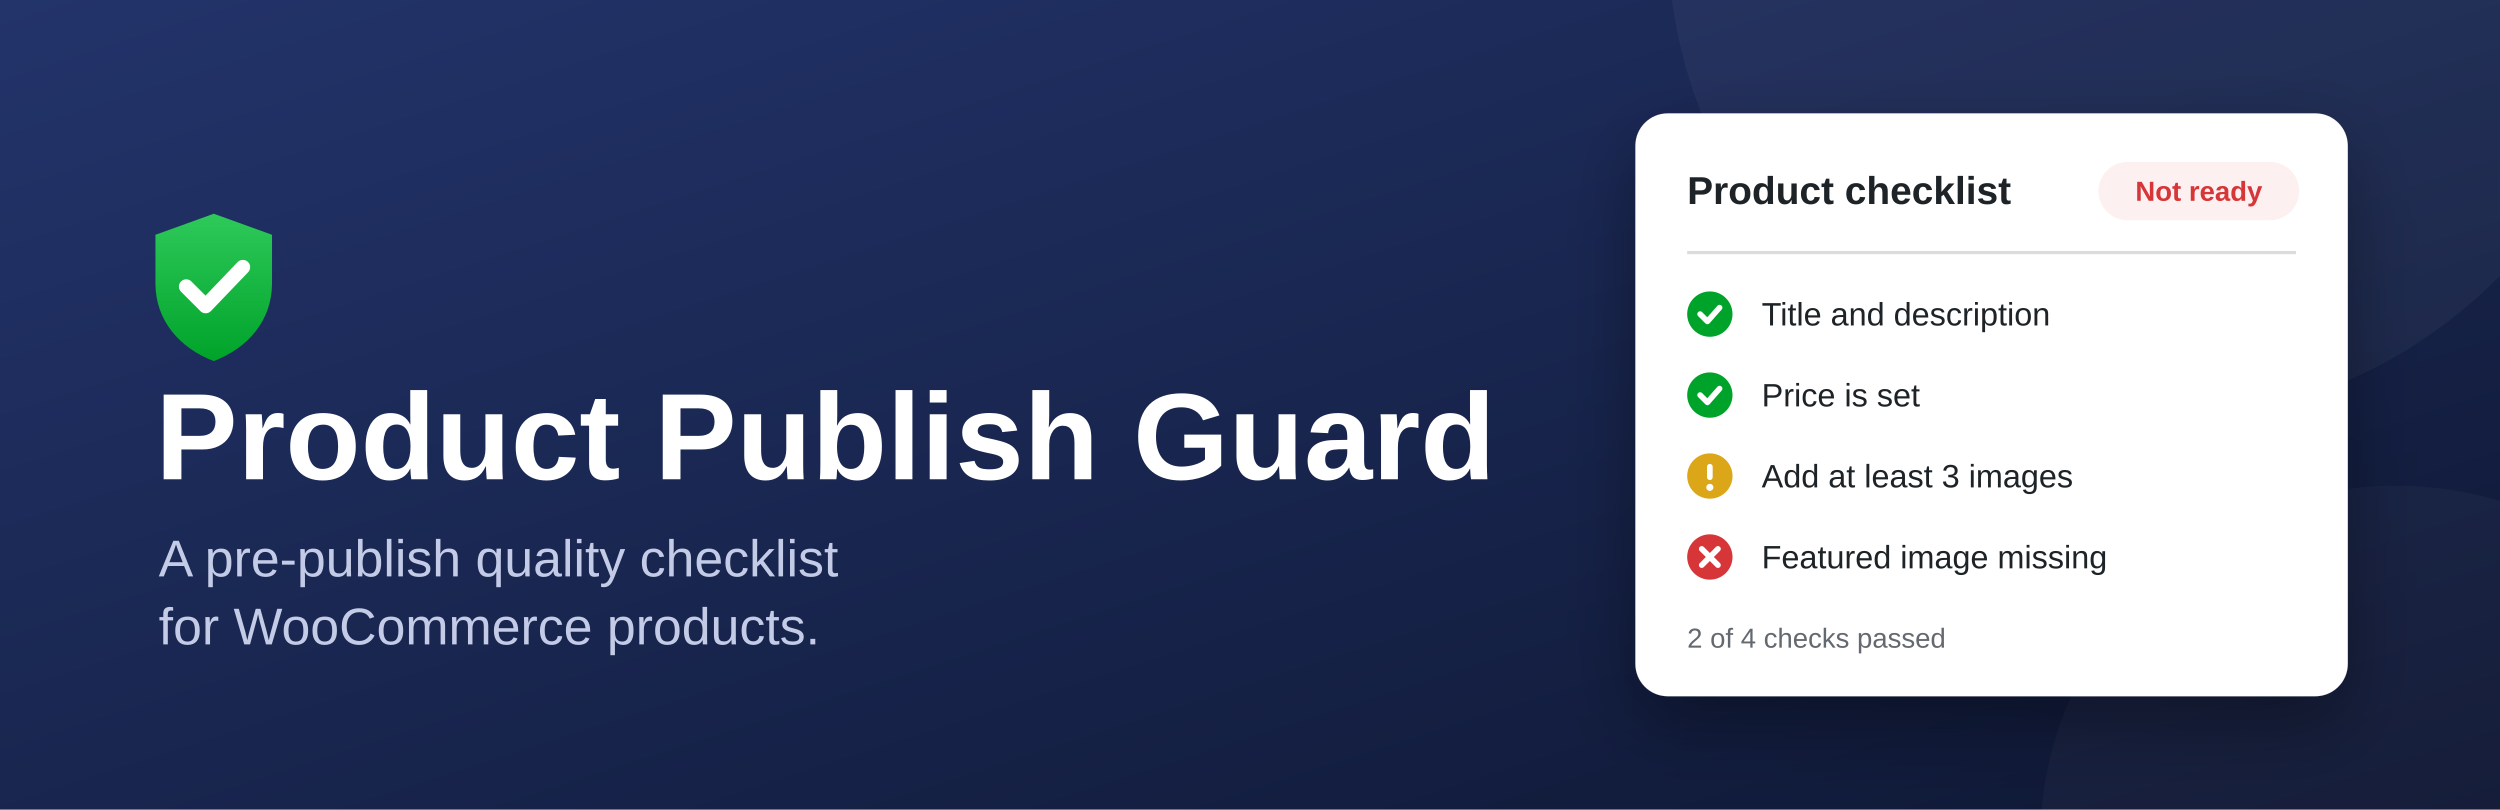
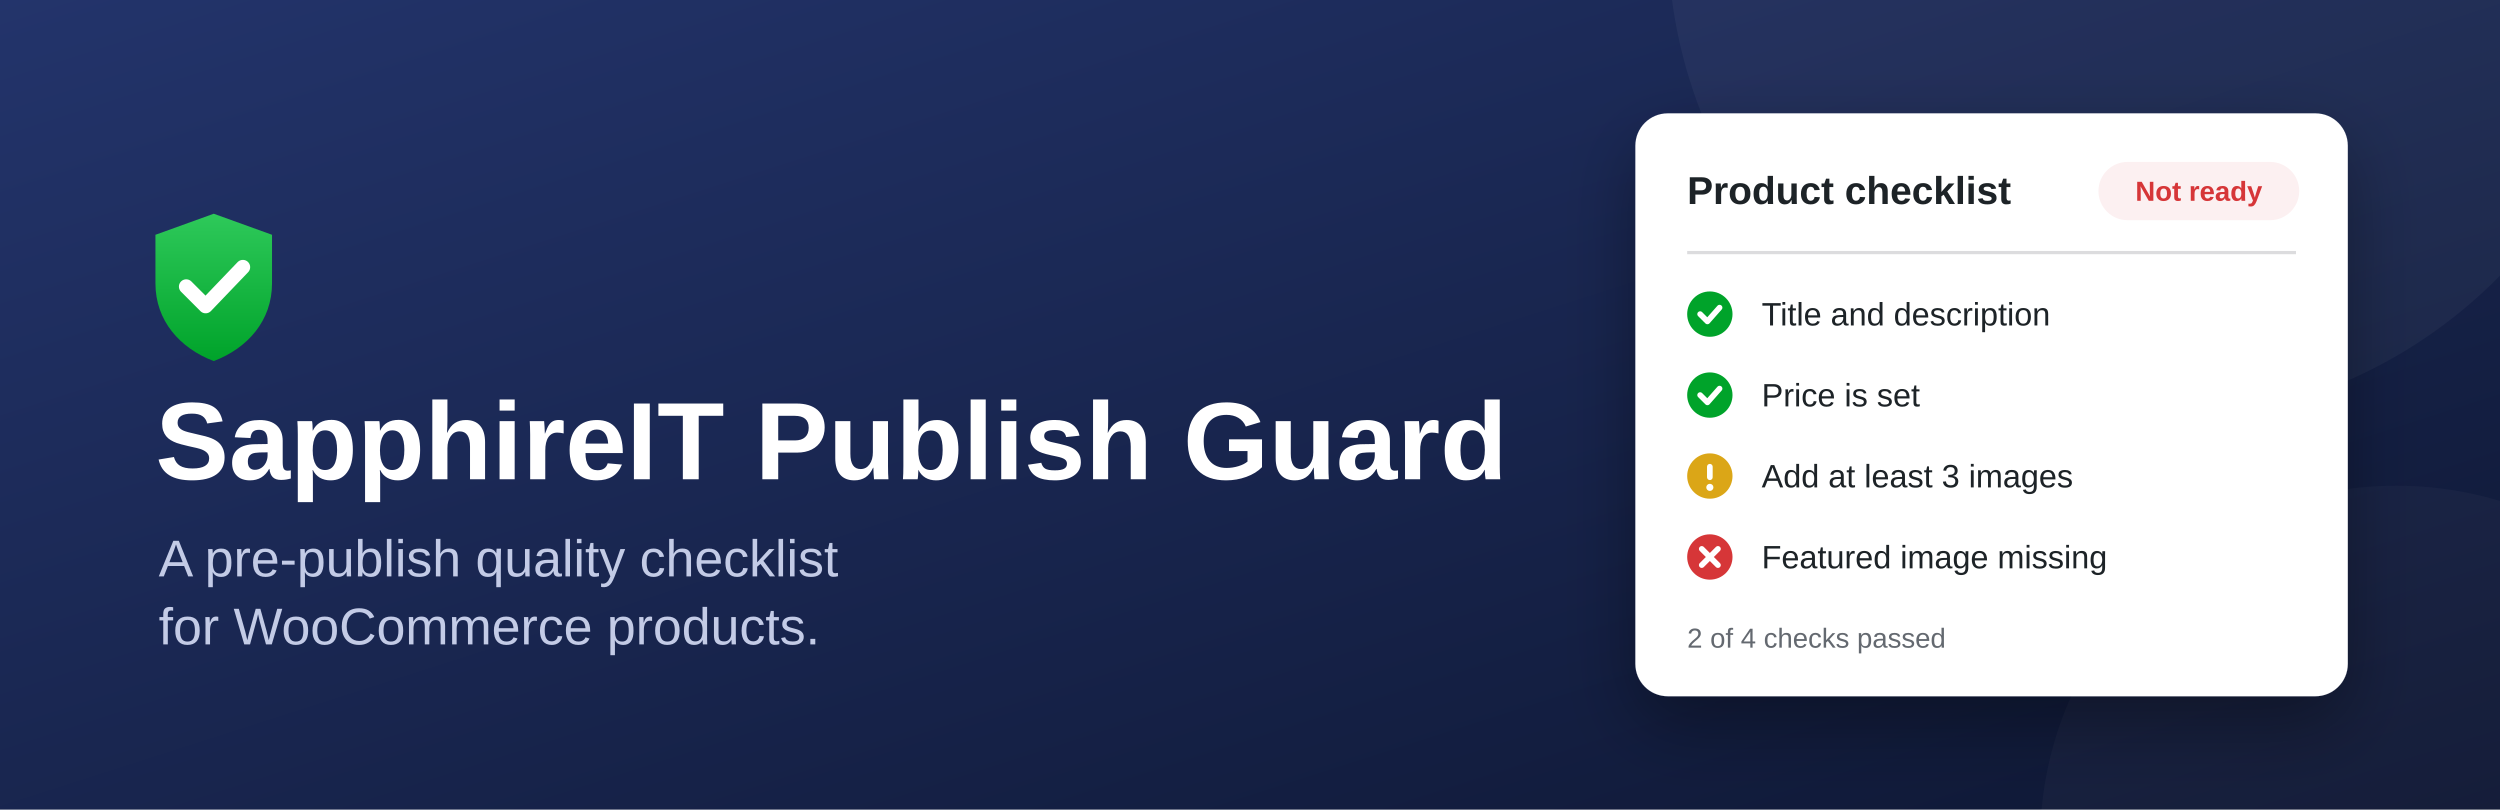
<svg xmlns="http://www.w3.org/2000/svg" viewBox="0 0 1544 500" width="1544" height="500">
  <defs>
    <linearGradient id="bg" x1="0" y1="0" x2="1" y2="1">
      <stop offset="0" stop-color="#23346b" />
      <stop offset="1" stop-color="#0e1733" />
    </linearGradient>
    <linearGradient id="shield" x1="0" y1="0" x2="0" y2="1">
      <stop offset="0" stop-color="#2ec95a" />
      <stop offset="1" stop-color="#00a32a" />
    </linearGradient>
    <filter id="shadow" x="-20%" y="-20%" width="140%" height="150%">
      <feDropShadow dx="0" dy="18" stdDeviation="22" flood-color="#000" flood-opacity="0.35" />
    </filter>
  </defs>
  <rect width="1544" height="500" fill="url(#bg)" />
  <circle cx="1330" cy="-40" r="300" fill="#ffffff" opacity="0.04" />
  <circle cx="1480" cy="520" r="220" fill="#ffffff" opacity="0.03" />
  <g font-family="'Segoe UI', 'Helvetica Neue', Arial, sans-serif">
    <g transform="translate(96 132)">
      <path d="M36 0 L72 13 V43 C72 66 57 83 36 91 C15 83 0 66 0 43 V13 Z" fill="url(#shield)" />
      <path d="M19 45 L31 57 L54 33" fill="none" stroke="#fff" stroke-width="9" stroke-linecap="round" stroke-linejoin="round" />
    </g>
-     <text x="96" y="296" font-size="76" font-weight="700" fill="#ffffff">Product Publish Guard</text>
+     <text x="96" y="296" font-size="68" font-weight="700" fill="#ffffff">SapphireIT Publish Guard</text>
    <text x="98" y="356" font-size="32" fill="#c3cbe6">A pre-publish quality checklist</text>
    <text x="98" y="398" font-size="32" fill="#c3cbe6">for WooCommerce products.</text>
  </g>
  <g transform="translate(1010 70)" font-family="'Segoe UI', 'Helvetica Neue', Arial, sans-serif">
    <rect width="440" height="360" rx="20" fill="#ffffff" filter="url(#shadow)" />
    <text x="32" y="56" font-size="24" font-weight="700" fill="#1d2327">Product checklist</text>
    <rect x="286" y="30" width="124" height="36" rx="18" fill="#fcf0f1" />
    <text x="348" y="54" font-size="17" font-weight="600" fill="#d63638" text-anchor="middle">Not ready</text>
    <line x1="32" y1="86" x2="408" y2="86" stroke="#dcdcde" stroke-width="2" />
    <g transform="translate(32 110)">
      <circle cx="14" cy="14" r="14" fill="#00a32a" />
      <path d="M8 14 L12.5 18.5 L20 10" fill="none" stroke="#fff" stroke-width="3.5" stroke-linecap="round" stroke-linejoin="round" />
      <text x="46" y="21" font-size="20" fill="#1d2327">Title and description</text>
    </g>
    <g transform="translate(32 160)">
      <circle cx="14" cy="14" r="14" fill="#00a32a" />
      <path d="M8 14 L12.5 18.5 L20 10" fill="none" stroke="#fff" stroke-width="3.5" stroke-linecap="round" stroke-linejoin="round" />
      <text x="46" y="21" font-size="20" fill="#1d2327">Price is set</text>
    </g>
    <g transform="translate(32 210)">
      <circle cx="14" cy="14" r="14" fill="#dba617" />
      <rect x="12.25" y="6.5" width="3.5" height="10" rx="1.75" fill="#fff" />
      <circle cx="14" cy="21" r="2.2" fill="#fff" />
      <text x="46" y="21" font-size="20" fill="#1d2327">Add at least 3 images</text>
    </g>
    <g transform="translate(32 260)">
      <circle cx="14" cy="14" r="14" fill="#d63638" />
      <path d="M9 9 L19 19 M19 9 L9 19" stroke="#fff" stroke-width="3.5" stroke-linecap="round" />
      <text x="46" y="21" font-size="20" fill="#1d2327">Featured image missing</text>
    </g>
    <text x="32" y="330" font-size="17" fill="#646970">2 of 4 checks passed</text>
  </g>
</svg>
